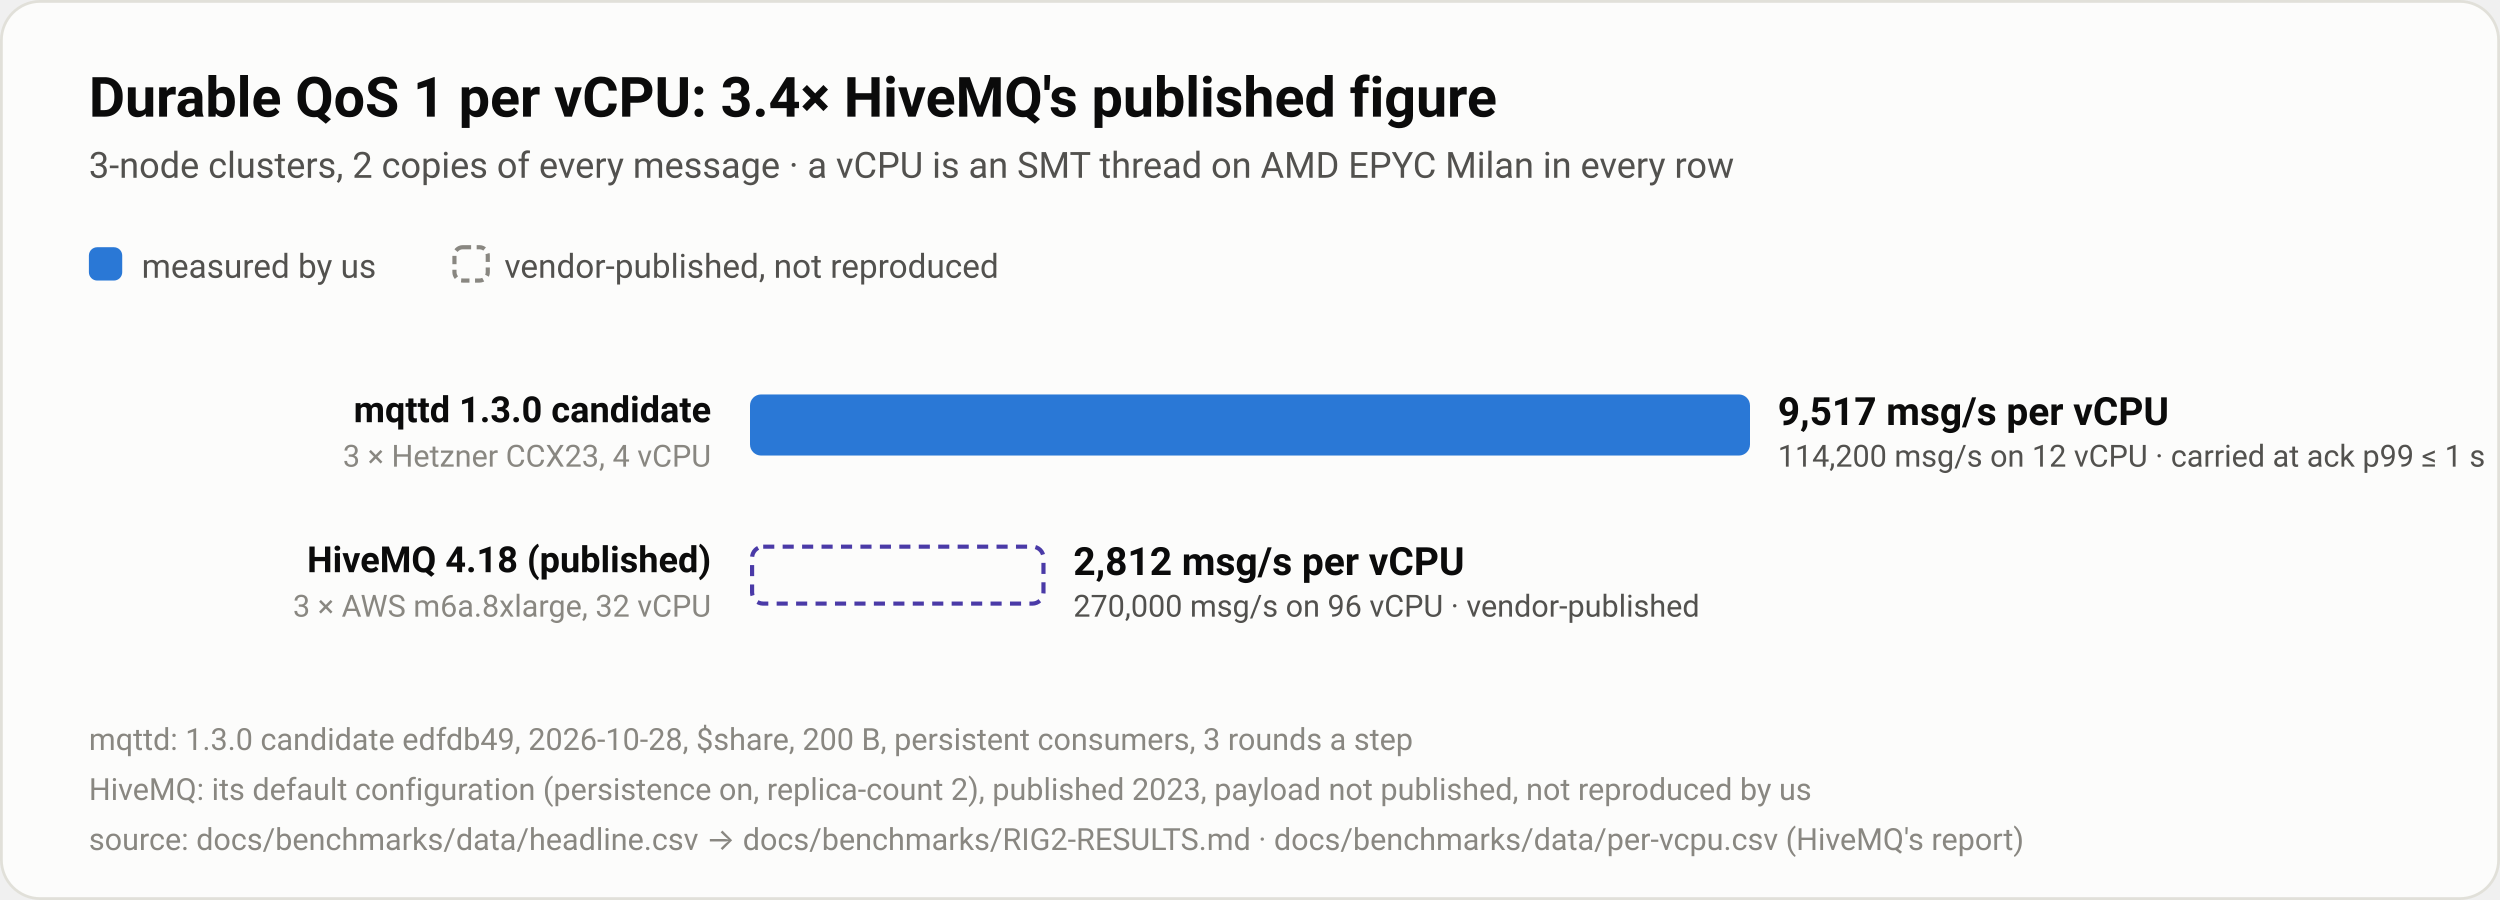
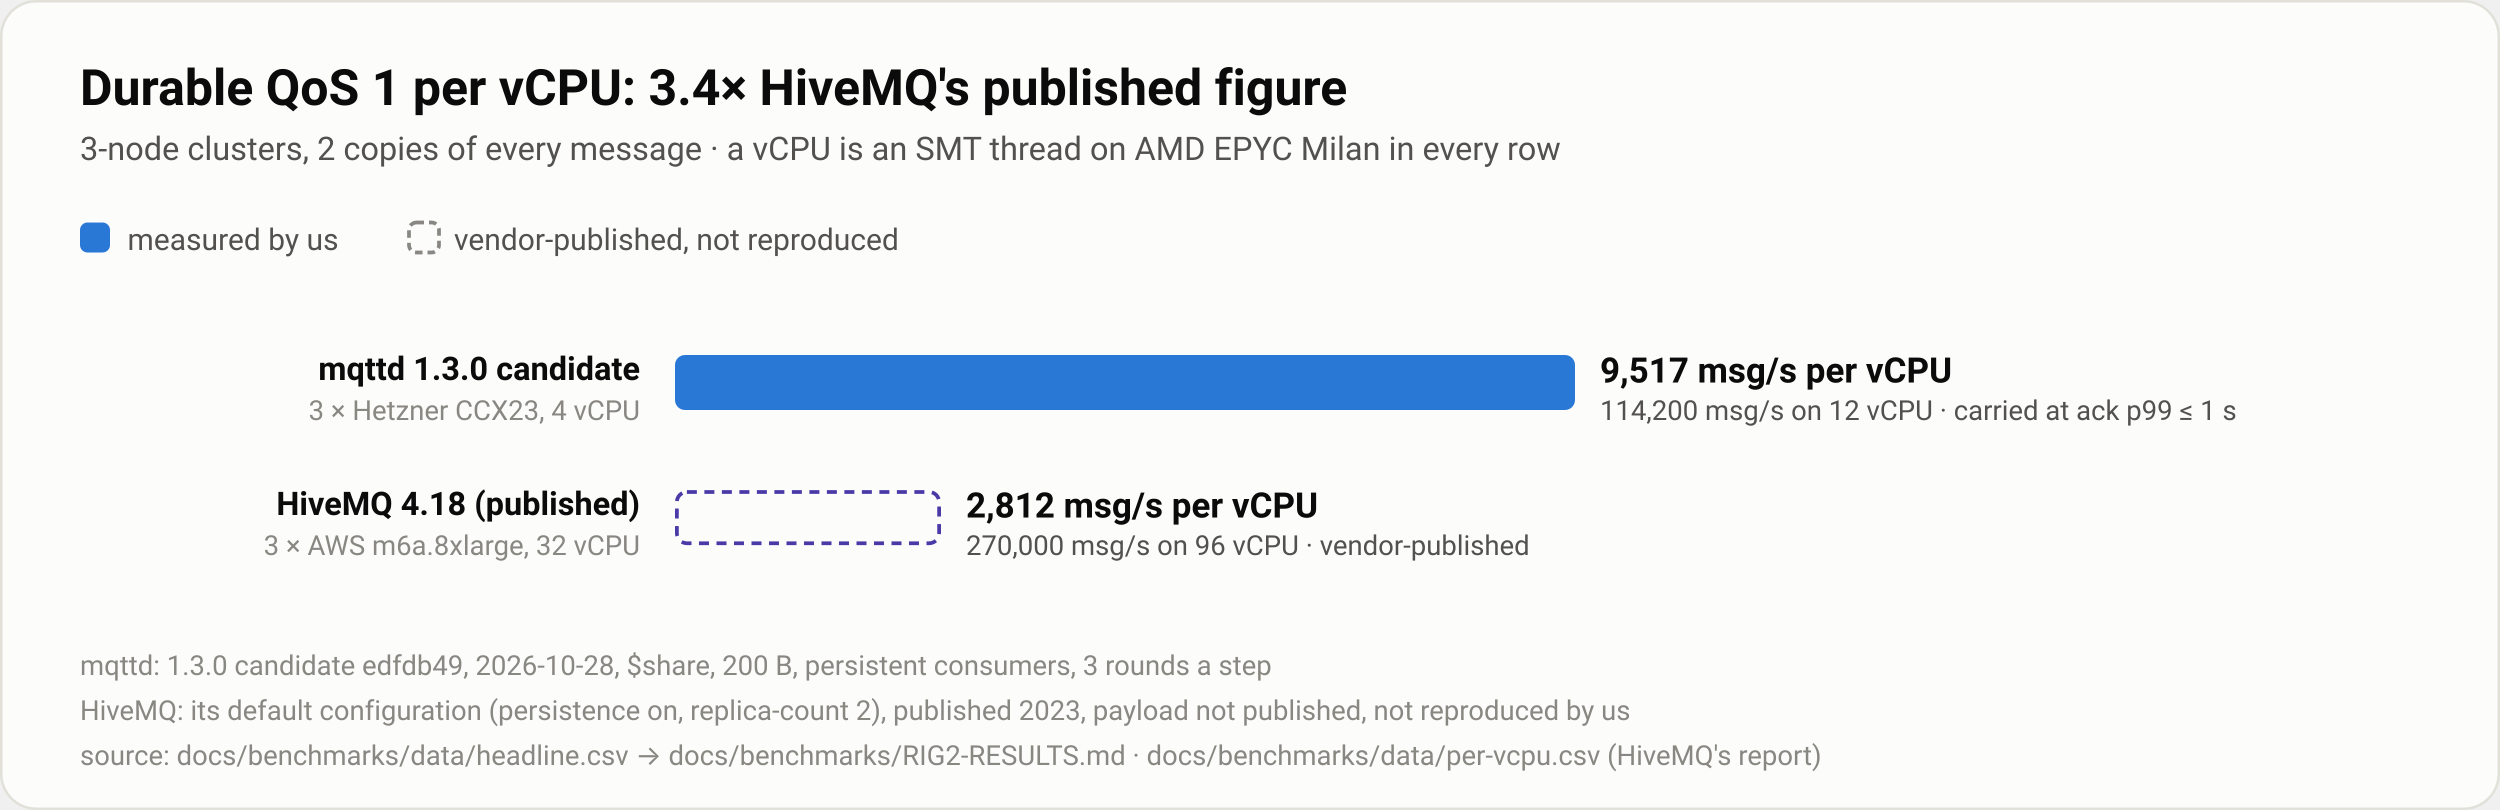
- <svg xmlns="http://www.w3.org/2000/svg" viewBox="0 0 900 324" width="900" height="324" role="img" aria-labelledby="t d">
+ <svg xmlns="http://www.w3.org/2000/svg" viewBox="0 0 1000 324" width="1000" height="324" role="img" aria-labelledby="t d">
  <style>text{font-family:system-ui,-apple-system,"Segoe UI",Roboto,sans-serif;font-kerning:normal}.num{font-variant-numeric:tabular-nums}.f-surface{fill:#fcfcfb}.k-surface{stroke:#fcfcfb}.f-border{fill:#e1e0d9}.k-border{stroke:#e1e0d9}.f-ink{fill:#0b0b0b}.k-ink{stroke:#0b0b0b}.f-ink2{fill:#52514e}.k-ink2{stroke:#52514e}.f-muted{fill:#898781}.k-muted{stroke:#898781}.f-grid{fill:#eceae4}.k-grid{stroke:#eceae4}.f-axis{fill:#c3c2b7}.k-axis{stroke:#c3c2b7}.f-good{fill:#0ca30c}.k-good{stroke:#0ca30c}.f-warn{fill:#fab219}.k-warn{stroke:#fab219}.f-crit{fill:#d03b3b}.k-crit{stroke:#d03b3b}.f-ghost{fill:#898781}.k-ghost{stroke:#898781}.f-s1{fill:#2a78d6}.k-s1{stroke:#2a78d6}.f-s2{fill:#eb6834}.k-s2{stroke:#eb6834}.f-s3{fill:#1baf7a}.k-s3{stroke:#1baf7a}.f-s4{fill:#4a3aa7}.k-s4{stroke:#4a3aa7}@media (prefers-color-scheme:dark){.f-surface{fill:#1a1a19}.k-surface{stroke:#1a1a19}.f-border{fill:#2c2c2a}.k-border{stroke:#2c2c2a}.f-ink{fill:#ffffff}.k-ink{stroke:#ffffff}.f-ink2{fill:#c3c2b7}.k-ink2{stroke:#c3c2b7}.f-muted{fill:#898781}.k-muted{stroke:#898781}.f-grid{fill:#262624}.k-grid{stroke:#262624}.f-axis{fill:#383835}.k-axis{stroke:#383835}.f-good{fill:#0ca30c}.k-good{stroke:#0ca30c}.f-warn{fill:#fab219}.k-warn{stroke:#fab219}.f-crit{fill:#d03b3b}.k-crit{stroke:#d03b3b}.f-ghost{fill:#6f6e69}.k-ghost{stroke:#6f6e69}.f-s1{fill:#3987e5}.k-s1{stroke:#3987e5}.f-s2{fill:#d95926}.k-s2{stroke:#d95926}.f-s3{fill:#199e70}.k-s3{stroke:#199e70}.f-s4{fill:#9085e9}.k-s4{stroke:#9085e9}}</style>
-   <rect x="0.5" y="0.5" width="899" height="323" rx="14" class="f-surface k-border" />
+   <rect x="0.5" y="0.5" width="999" height="323" rx="14" class="f-surface k-border" />
  <text x="32" y="42" font-size="20" font-weight="650" class="f-ink">Durable QoS 1 per vCPU: 3.4× HiveMQ's published figure</text>
  <text x="32" y="64" font-size="13" class="f-ink2">3-node clusters, 2 copies of every message · a vCPU is an SMT thread on AMD EPYC Milan in every row</text>
  <rect x="32.0" y="89.0" width="12" height="12" rx="3" class="f-s1" />
  <text x="51.0" y="100.0" font-size="12" text-anchor="start" class="f-ink2">measured by us</text>
  <rect x="163.6" y="89.0" width="12" height="12" rx="3" fill="none" class="k-ghost" stroke-width="1.5" stroke-dasharray="3 2" />
  <text x="181.6" y="100.0" font-size="12" text-anchor="start" class="f-ink2">vendor-published, not reproduced</text>
  <text x="256.0" y="152.0" font-size="13" font-weight="600" text-anchor="end" class="f-ink">mqttd 1.3.0 candidate</text>
  <text x="256.0" y="168.0" font-size="11" text-anchor="end" class="f-muted">3 × Hetzner CCX23, 4 vCPU</text>
  <rect x="270" y="142.0" width="360.0" height="22" rx="4" class="f-s1" />
  <text x="640.0" y="153.0" font-size="14" font-weight="650" text-anchor="start" class="f-ink num">9,517 msg/s per vCPU</text>
  <text x="640.0" y="168.0" font-size="11" text-anchor="start" class="f-ink2 num">114,200 msg/s on 12 vCPU · carried at ack p99 ≤ 1 s</text>
  <text x="256.0" y="206.0" font-size="13" font-weight="600" text-anchor="end" class="f-ink">HiveMQ 4.18 (published)</text>
  <text x="256.0" y="222.0" font-size="11" text-anchor="end" class="f-muted">3 × AWS m6a.8xlarge, 32 vCPU</text>
  <rect x="270.75" y="196.8" width="104.9" height="20.5" rx="4" fill="none" class="k-s4" stroke-width="1.5" stroke-dasharray="4 3" />
  <text x="386.4" y="207.0" font-size="14" font-weight="650" text-anchor="start" class="f-ink num">2,812 msg/s per vCPU</text>
  <text x="386.4" y="222.0" font-size="11" text-anchor="start" class="f-ink2 num">270,000 msg/s on 96 vCPU · vendor-published</text>
  <text x="32.0" y="270.0" font-size="11" text-anchor="start" class="f-muted">mqttd: 1.3.0 candidate edfdb49, 2026-10-28, $share, 200 B, persistent consumers, 3 rounds a step</text>
  <text x="32.0" y="288.0" font-size="11" text-anchor="start" class="f-muted">HiveMQ: its default configuration (persistence on, replica-count 2), published 2023, payload not published, not reproduced by us</text>
  <text x="32.0" y="306.0" font-size="11" text-anchor="start" class="f-muted">source: docs/benchmarks/data/headline.csv → docs/benchmarks/RIG2-RESULTS.md · docs/benchmarks/data/per-vcpu.csv (HiveMQ's report)</text>
</svg>
